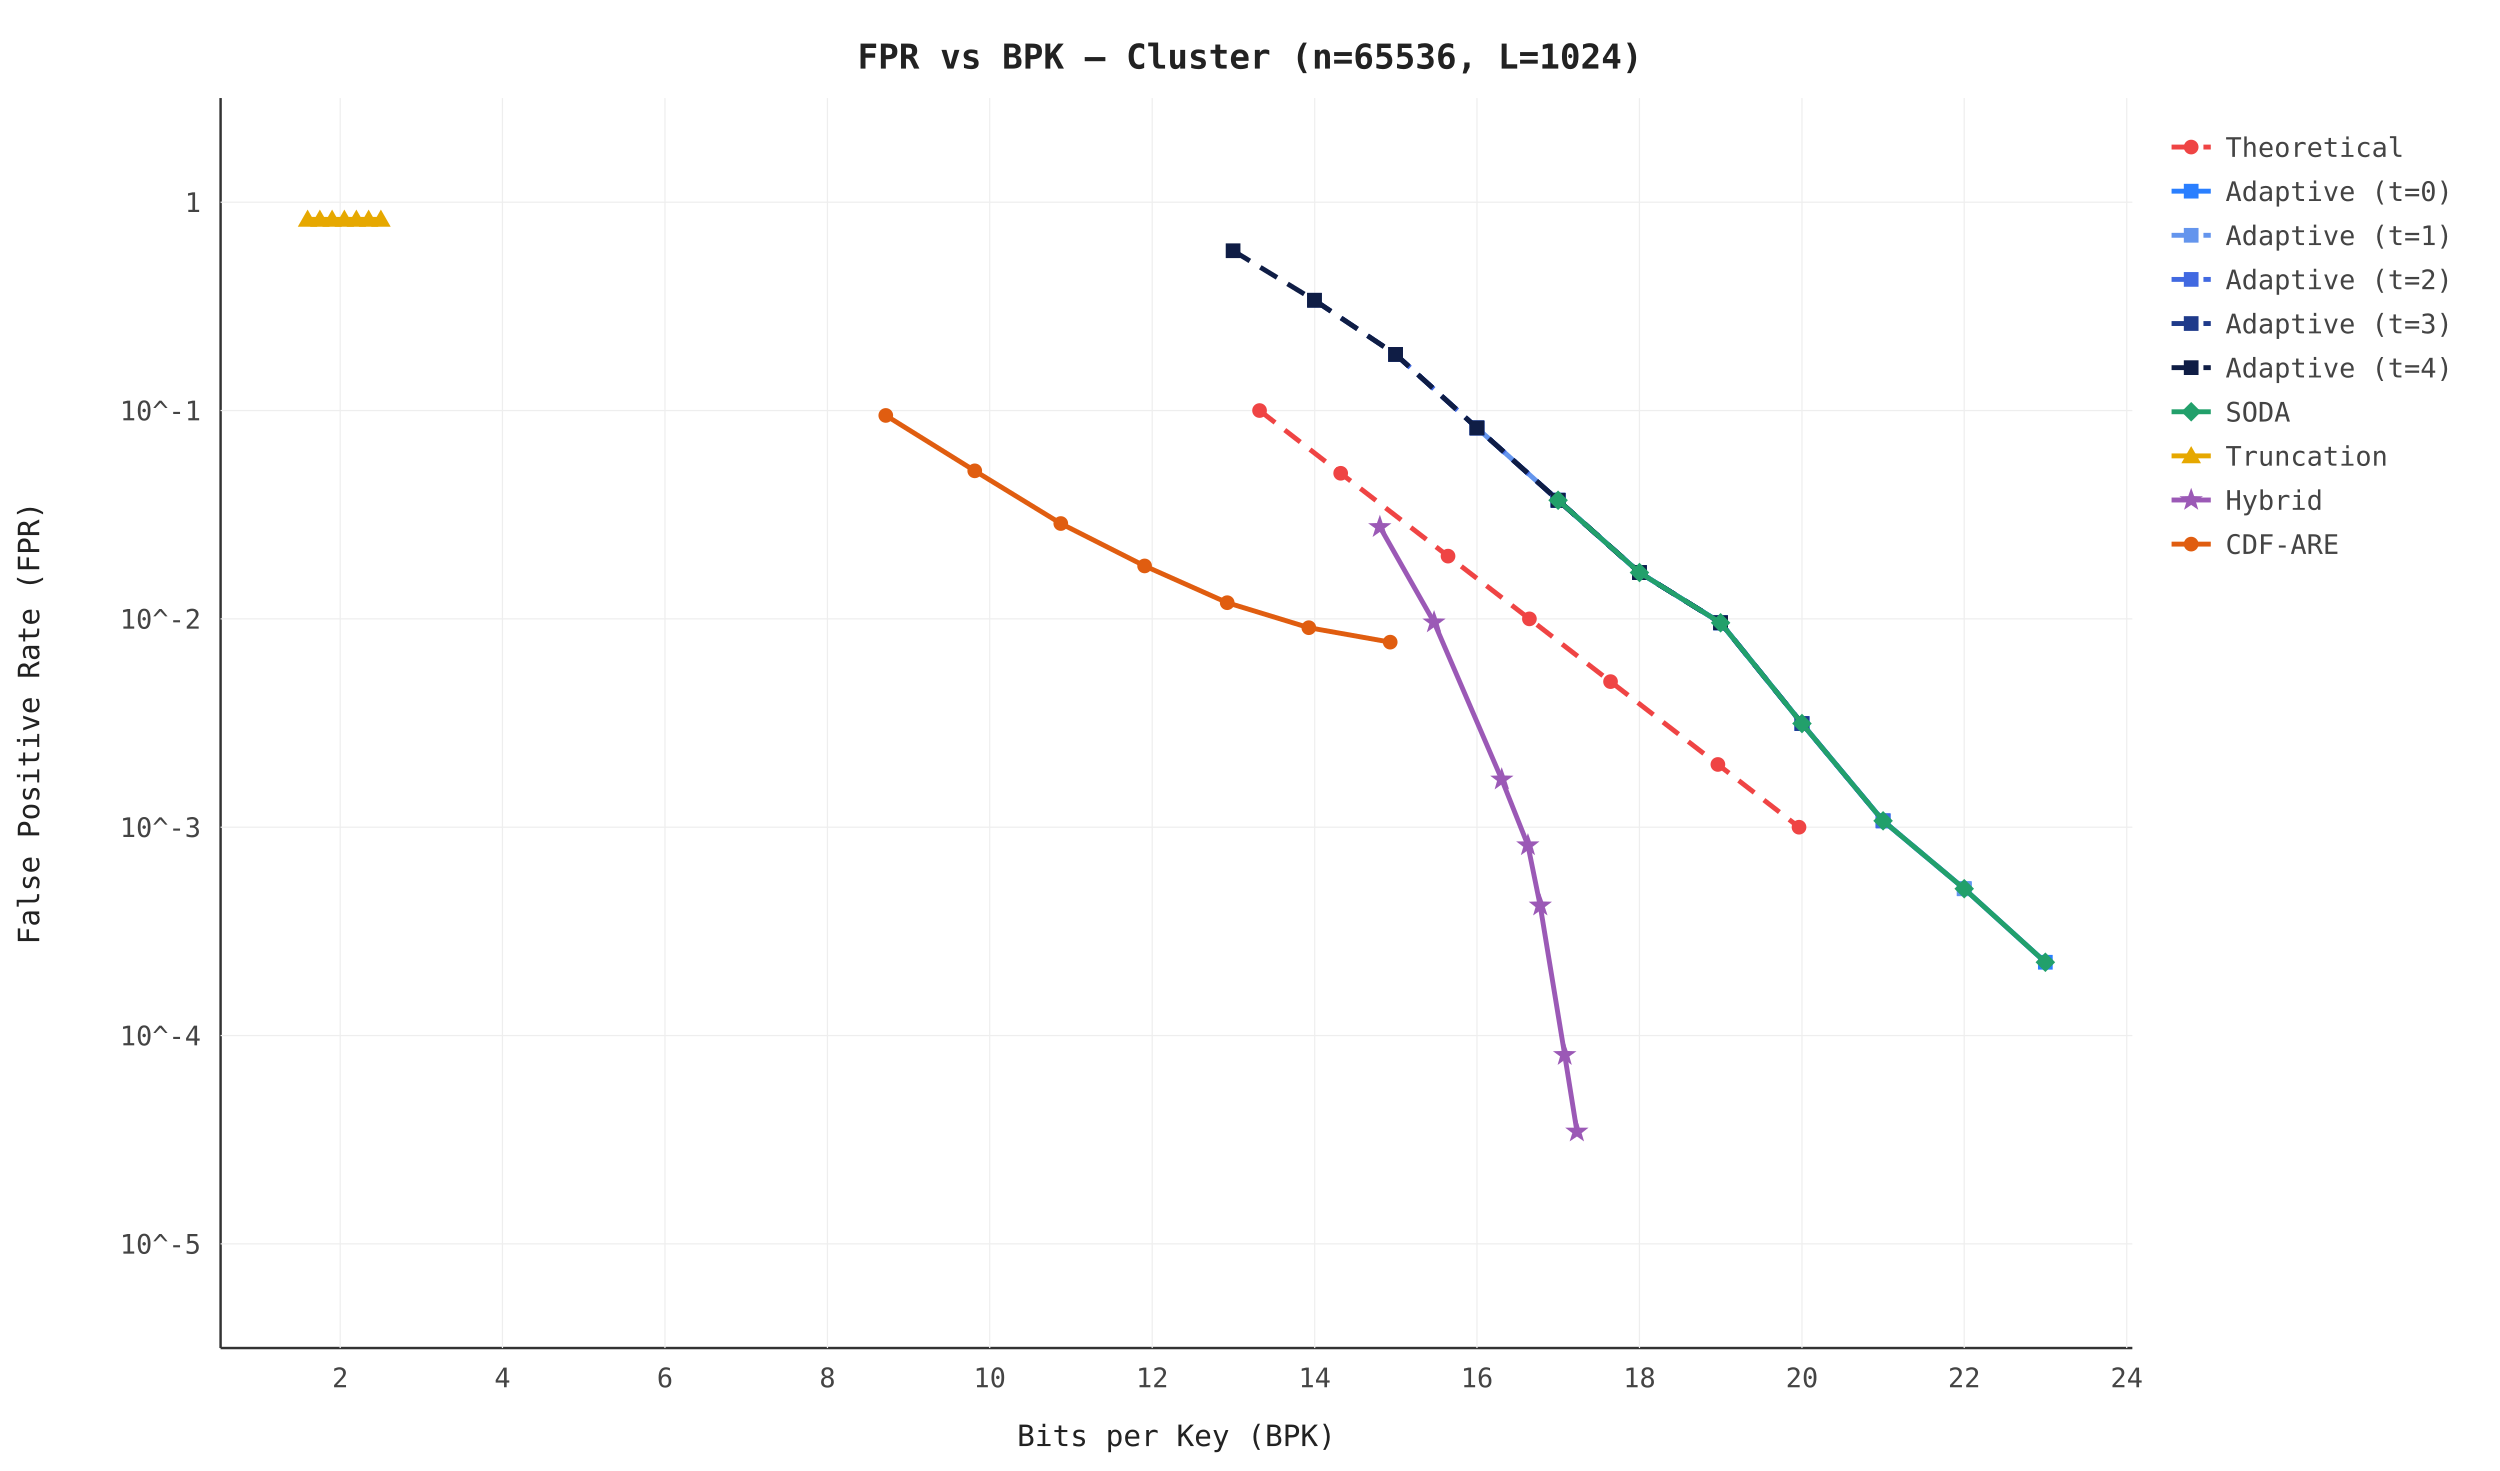
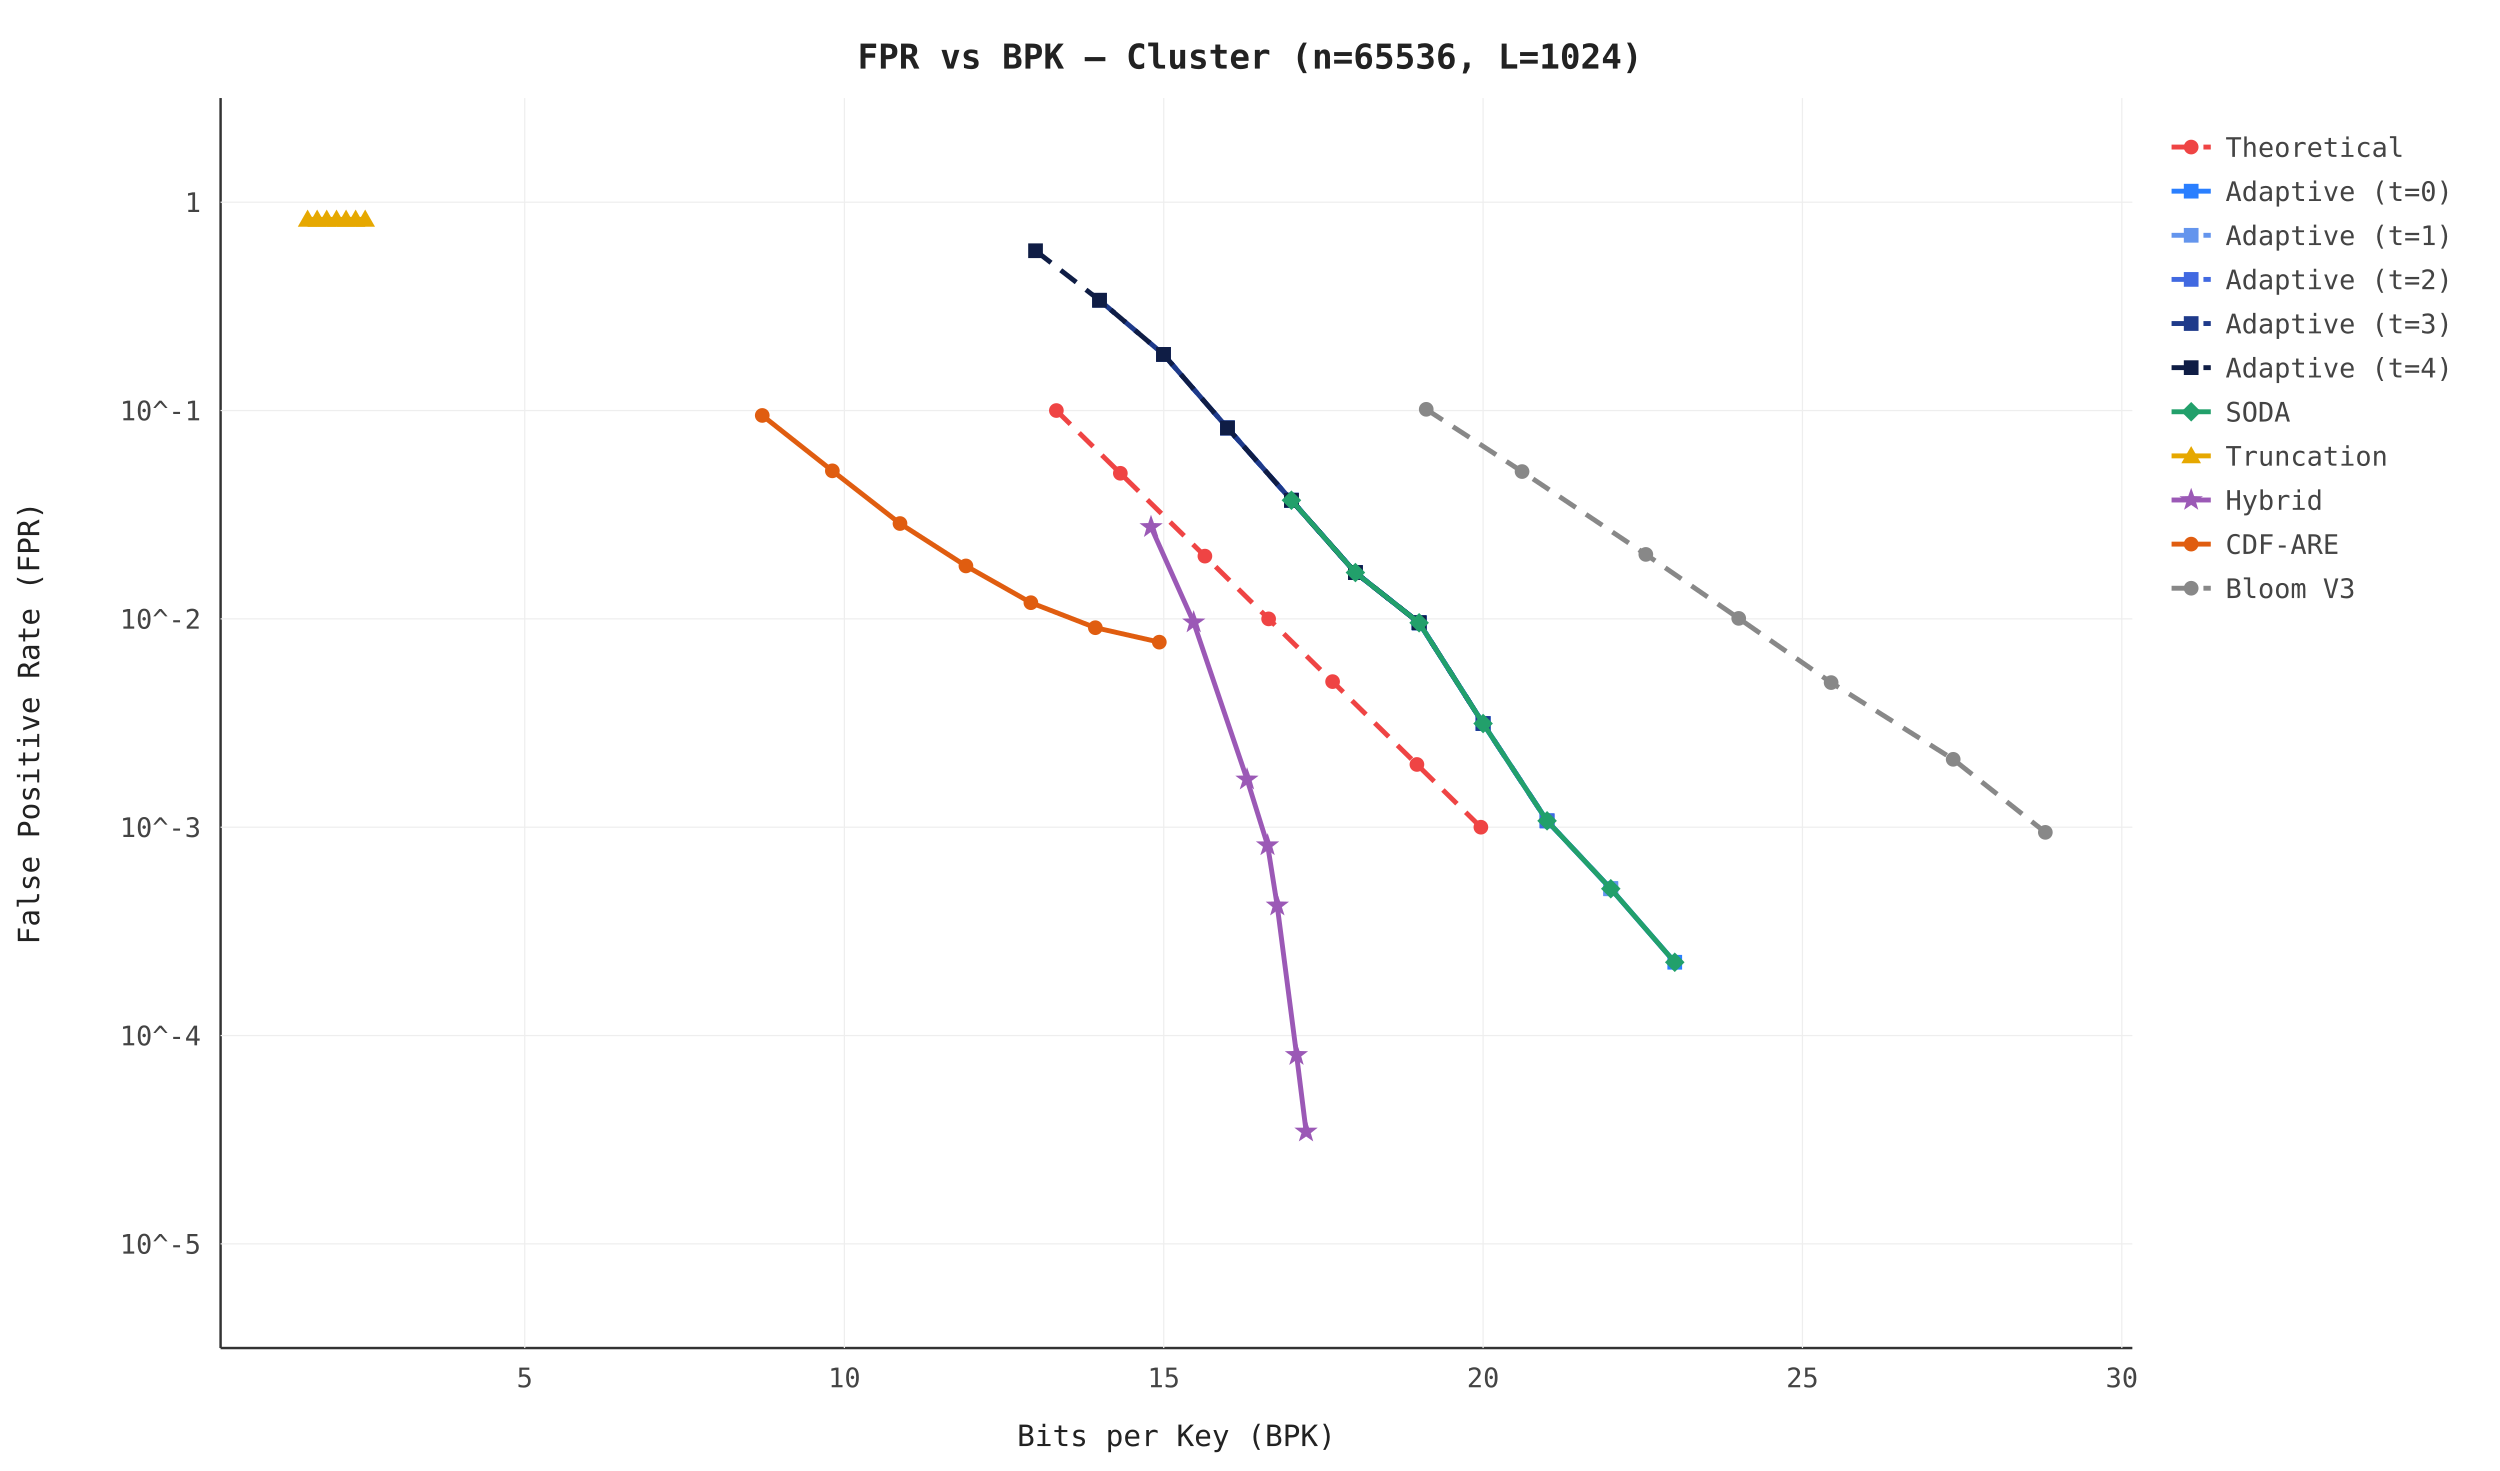
<svg xmlns="http://www.w3.org/2000/svg" width="1020" height="600" viewBox="0 0 1020 600">
  <style>text{font-family:Menlo,Monaco,monospace;font-size:12px;fill:#222} .axis{stroke:#333;stroke-width:1} .grid{stroke:#eee;stroke-width:0.5} .label{font-size:11px;fill:#444}</style>
  <text x="510" y="28" text-anchor="middle" style="font-size:14px;font-weight:bold">FPR vs BPK — Cluster (n=65536, L=1024)</text>
  <line class="axis" x1="90.0" y1="550.0" x2="870.0" y2="550.0" />
  <line class="axis" x1="90.0" y1="40.0" x2="90.0" y2="550.0" />
  <line class="grid" x1="90.0" y1="507.5" x2="870.0" y2="507.5" />
  <text class="label" x="82.0" y="511.5" text-anchor="end">10^-5</text>
  <line class="grid" x1="90.0" y1="422.5" x2="870.0" y2="422.5" />
  <text class="label" x="82.0" y="426.5" text-anchor="end">10^-4</text>
  <line class="grid" x1="90.0" y1="337.5" x2="870.0" y2="337.5" />
  <text class="label" x="82.0" y="341.5" text-anchor="end">10^-3</text>
  <line class="grid" x1="90.0" y1="252.5" x2="870.0" y2="252.5" />
  <text class="label" x="82.0" y="256.5" text-anchor="end">10^-2</text>
  <line class="grid" x1="90.0" y1="167.5" x2="870.0" y2="167.5" />
  <text class="label" x="82.0" y="171.5" text-anchor="end">10^-1</text>
  <line class="grid" x1="90.0" y1="82.5" x2="870.0" y2="82.5" />
  <text class="label" x="82.0" y="86.5" text-anchor="end">1</text>
-   <line class="grid" x1="138.8" y1="40.0" x2="138.8" y2="550.0" />
-   <text class="label" x="138.8" y="566.0" text-anchor="middle">2</text>
-   <line class="grid" x1="205.0" y1="40.0" x2="205.0" y2="550.0" />
-   <text class="label" x="205.0" y="566.0" text-anchor="middle">4</text>
-   <line class="grid" x1="271.3" y1="40.0" x2="271.3" y2="550.0" />
-   <text class="label" x="271.3" y="566.0" text-anchor="middle">6</text>
-   <line class="grid" x1="337.6" y1="40.0" x2="337.6" y2="550.0" />
-   <text class="label" x="337.6" y="566.0" text-anchor="middle">8</text>
-   <line class="grid" x1="403.8" y1="40.0" x2="403.8" y2="550.0" />
-   <text class="label" x="403.8" y="566.0" text-anchor="middle">10</text>
-   <line class="grid" x1="470.1" y1="40.0" x2="470.1" y2="550.0" />
-   <text class="label" x="470.1" y="566.0" text-anchor="middle">12</text>
-   <line class="grid" x1="536.4" y1="40.0" x2="536.4" y2="550.0" />
-   <text class="label" x="536.4" y="566.0" text-anchor="middle">14</text>
-   <line class="grid" x1="602.6" y1="40.0" x2="602.6" y2="550.0" />
-   <text class="label" x="602.6" y="566.0" text-anchor="middle">16</text>
-   <line class="grid" x1="668.9" y1="40.0" x2="668.9" y2="550.0" />
-   <text class="label" x="668.9" y="566.0" text-anchor="middle">18</text>
-   <line class="grid" x1="735.2" y1="40.0" x2="735.2" y2="550.0" />
-   <text class="label" x="735.2" y="566.0" text-anchor="middle">20</text>
-   <line class="grid" x1="801.4" y1="40.0" x2="801.4" y2="550.0" />
-   <text class="label" x="801.4" y="566.0" text-anchor="middle">22</text>
-   <line class="grid" x1="867.7" y1="40.0" x2="867.7" y2="550.0" />
-   <text class="label" x="867.7" y="566.0" text-anchor="middle">24</text>
-   <polyline fill="none" stroke="#ef4444" stroke-width="2" stroke-dasharray="8,5" points="513.9,167.5 547.0,193.1 590.8,226.9 624.0,252.5 657.1,278.1 700.9,311.9 734.0,337.5" />
-   <circle cx="513.9" cy="167.5" r="3" fill="#ef4444" />
-   <circle cx="547.0" cy="193.1" r="3" fill="#ef4444" />
-   <circle cx="590.8" cy="226.9" r="3" fill="#ef4444" />
-   <circle cx="624.0" cy="252.5" r="3" fill="#ef4444" />
-   <circle cx="657.1" cy="278.1" r="3" fill="#ef4444" />
-   <circle cx="700.9" cy="311.9" r="3" fill="#ef4444" />
-   <circle cx="734.0" cy="337.5" r="3" fill="#ef4444" />
-   <polyline fill="none" stroke="#2a7fff" stroke-width="2" points="635.7,204.1 668.9,233.6 702.0,254.1 735.2,295.2 768.3,334.9 801.4,362.6 834.5,392.6" />
-   <rect x="632.7" y="201.1" width="6" height="6" fill="#2a7fff" />
-   <rect x="665.9" y="230.6" width="6" height="6" fill="#2a7fff" />
-   <rect x="699.0" y="251.1" width="6" height="6" fill="#2a7fff" />
-   <rect x="732.2" y="292.2" width="6" height="6" fill="#2a7fff" />
-   <rect x="765.3" y="331.9" width="6" height="6" fill="#2a7fff" />
-   <rect x="798.4" y="359.6" width="6" height="6" fill="#2a7fff" />
-   <rect x="831.5" y="389.6" width="6" height="6" fill="#2a7fff" />
-   <polyline fill="none" stroke="#6495ED" stroke-width="2" stroke-dasharray="8,5" points="602.6,174.6 635.7,204.1 668.9,233.6 702.0,254.1 735.2,295.2 768.3,334.9 801.4,362.6" />
-   <rect x="599.6" y="171.6" width="6" height="6" fill="#6495ED" />
-   <rect x="632.7" y="201.1" width="6" height="6" fill="#6495ED" />
-   <rect x="665.9" y="230.6" width="6" height="6" fill="#6495ED" />
-   <rect x="699.0" y="251.1" width="6" height="6" fill="#6495ED" />
-   <rect x="732.2" y="292.2" width="6" height="6" fill="#6495ED" />
-   <rect x="765.3" y="331.9" width="6" height="6" fill="#6495ED" />
-   <rect x="798.4" y="359.6" width="6" height="6" fill="#6495ED" />
-   <polyline fill="none" stroke="#4169E1" stroke-width="2" stroke-dasharray="8,5" points="569.4,144.6 602.6,174.6 635.7,204.1 668.9,233.6 702.0,254.1 735.2,295.2 768.3,334.9" />
-   <rect x="566.4" y="141.6" width="6" height="6" fill="#4169E1" />
-   <rect x="599.6" y="171.6" width="6" height="6" fill="#4169E1" />
-   <rect x="632.7" y="201.1" width="6" height="6" fill="#4169E1" />
-   <rect x="665.9" y="230.6" width="6" height="6" fill="#4169E1" />
-   <rect x="699.0" y="251.1" width="6" height="6" fill="#4169E1" />
-   <rect x="732.2" y="292.2" width="6" height="6" fill="#4169E1" />
-   <rect x="765.3" y="331.9" width="6" height="6" fill="#4169E1" />
-   <polyline fill="none" stroke="#1E3A8A" stroke-width="2" stroke-dasharray="8,5" points="536.3,122.5 569.4,144.6 602.6,174.6 635.7,204.1 668.9,233.6 702.0,254.1 735.2,295.2" />
-   <rect x="533.3" y="119.5" width="6" height="6" fill="#1E3A8A" />
-   <rect x="566.4" y="141.6" width="6" height="6" fill="#1E3A8A" />
-   <rect x="599.6" y="171.6" width="6" height="6" fill="#1E3A8A" />
-   <rect x="632.7" y="201.1" width="6" height="6" fill="#1E3A8A" />
-   <rect x="665.9" y="230.6" width="6" height="6" fill="#1E3A8A" />
-   <rect x="699.0" y="251.1" width="6" height="6" fill="#1E3A8A" />
-   <rect x="732.2" y="292.2" width="6" height="6" fill="#1E3A8A" />
-   <polyline fill="none" stroke="#0F1D45" stroke-width="2" stroke-dasharray="8,5" points="503.1,102.3 536.3,122.5 569.4,144.6 602.6,174.6 635.7,204.1 668.9,233.6 702.0,254.1" />
-   <rect x="500.1" y="99.3" width="6" height="6" fill="#0F1D45" />
-   <rect x="533.3" y="119.5" width="6" height="6" fill="#0F1D45" />
-   <rect x="566.4" y="141.6" width="6" height="6" fill="#0F1D45" />
-   <rect x="599.6" y="171.6" width="6" height="6" fill="#0F1D45" />
-   <rect x="632.7" y="201.1" width="6" height="6" fill="#0F1D45" />
-   <rect x="665.9" y="230.6" width="6" height="6" fill="#0F1D45" />
-   <rect x="699.0" y="251.1" width="6" height="6" fill="#0F1D45" />
-   <polyline fill="none" stroke="#22a06b" stroke-width="2" points="635.7,204.1 668.9,233.6 702.0,254.1 735.2,295.2 768.3,334.9 801.4,362.6 834.5,392.6" />
-   <polygon points="635.7,200.1 639.7,204.1 635.7,208.1 631.7,204.1" fill="#22a06b" />
-   <polygon points="668.9,229.6 672.9,233.6 668.9,237.6 664.9,233.6" fill="#22a06b" />
-   <polygon points="702.0,250.1 706.0,254.1 702.0,258.1 698.0,254.1" fill="#22a06b" />
-   <polygon points="735.2,291.2 739.2,295.2 735.2,299.2 731.2,295.2" fill="#22a06b" />
-   <polygon points="768.3,330.9 772.3,334.9 768.3,338.9 764.3,334.9" fill="#22a06b" />
-   <polygon points="801.4,358.6 805.4,362.6 801.4,366.6 797.4,362.6" fill="#22a06b" />
-   <polygon points="834.5,388.6 838.5,392.6 834.5,396.6 830.5,392.6" fill="#22a06b" />
-   <polyline fill="none" stroke="#e6a800" stroke-width="2" points="125.5,89.5 130.5,89.5 135.5,89.5 140.5,89.5 145.4,89.5 150.4,89.5 155.4,89.5" />
+   <line class="grid" x1="214.1" y1="40.0" x2="214.1" y2="550.0" />
+   <text class="label" x="214.1" y="566.0" text-anchor="middle">5</text>
+   <line class="grid" x1="344.5" y1="40.0" x2="344.5" y2="550.0" />
+   <text class="label" x="344.5" y="566.0" text-anchor="middle">10</text>
+   <line class="grid" x1="474.8" y1="40.0" x2="474.8" y2="550.0" />
+   <text class="label" x="474.8" y="566.0" text-anchor="middle">15</text>
+   <line class="grid" x1="605.1" y1="40.0" x2="605.1" y2="550.0" />
+   <text class="label" x="605.1" y="566.0" text-anchor="middle">20</text>
+   <line class="grid" x1="735.4" y1="40.0" x2="735.4" y2="550.0" />
+   <text class="label" x="735.4" y="566.0" text-anchor="middle">25</text>
+   <line class="grid" x1="865.7" y1="40.0" x2="865.7" y2="550.0" />
+   <text class="label" x="865.7" y="566.0" text-anchor="middle">30</text>
+   <polyline fill="none" stroke="#ef4444" stroke-width="2" stroke-dasharray="8,5" points="431.0,167.5 457.1,193.1 491.6,226.9 517.6,252.5 543.7,278.1 578.1,311.9 604.2,337.5" />
+   <circle cx="431.0" cy="167.5" r="3" fill="#ef4444" />
+   <circle cx="457.1" cy="193.1" r="3" fill="#ef4444" />
+   <circle cx="491.6" cy="226.9" r="3" fill="#ef4444" />
+   <circle cx="517.6" cy="252.5" r="3" fill="#ef4444" />
+   <circle cx="543.7" cy="278.1" r="3" fill="#ef4444" />
+   <circle cx="578.1" cy="311.9" r="3" fill="#ef4444" />
+   <circle cx="604.2" cy="337.5" r="3" fill="#ef4444" />
+   <polyline fill="none" stroke="#2a7fff" stroke-width="2" points="526.9,204.1 553.0,233.6 579.0,254.1 605.1,295.2 631.2,334.9 657.2,362.6 683.3,392.6" />
+   <rect x="523.9" y="201.1" width="6" height="6" fill="#2a7fff" />
+   <rect x="550.0" y="230.6" width="6" height="6" fill="#2a7fff" />
+   <rect x="576.0" y="251.1" width="6" height="6" fill="#2a7fff" />
+   <rect x="602.1" y="292.2" width="6" height="6" fill="#2a7fff" />
+   <rect x="628.2" y="331.9" width="6" height="6" fill="#2a7fff" />
+   <rect x="654.2" y="359.6" width="6" height="6" fill="#2a7fff" />
+   <rect x="680.3" y="389.6" width="6" height="6" fill="#2a7fff" />
+   <polyline fill="none" stroke="#6495ED" stroke-width="2" stroke-dasharray="8,5" points="500.8,174.6 526.9,204.1 553.0,233.6 579.0,254.1 605.1,295.2 631.2,334.9 657.2,362.6" />
+   <rect x="497.8" y="171.6" width="6" height="6" fill="#6495ED" />
+   <rect x="523.9" y="201.1" width="6" height="6" fill="#6495ED" />
+   <rect x="550.0" y="230.6" width="6" height="6" fill="#6495ED" />
+   <rect x="576.0" y="251.1" width="6" height="6" fill="#6495ED" />
+   <rect x="602.1" y="292.2" width="6" height="6" fill="#6495ED" />
+   <rect x="628.2" y="331.9" width="6" height="6" fill="#6495ED" />
+   <rect x="654.2" y="359.6" width="6" height="6" fill="#6495ED" />
+   <polyline fill="none" stroke="#4169E1" stroke-width="2" stroke-dasharray="8,5" points="474.7,144.6 500.8,174.6 526.9,204.1 553.0,233.6 579.0,254.1 605.1,295.2 631.2,334.9" />
+   <rect x="471.7" y="141.6" width="6" height="6" fill="#4169E1" />
+   <rect x="497.8" y="171.6" width="6" height="6" fill="#4169E1" />
+   <rect x="523.9" y="201.1" width="6" height="6" fill="#4169E1" />
+   <rect x="550.0" y="230.6" width="6" height="6" fill="#4169E1" />
+   <rect x="576.0" y="251.1" width="6" height="6" fill="#4169E1" />
+   <rect x="602.1" y="292.2" width="6" height="6" fill="#4169E1" />
+   <rect x="628.2" y="331.9" width="6" height="6" fill="#4169E1" />
+   <polyline fill="none" stroke="#1E3A8A" stroke-width="2" stroke-dasharray="8,5" points="448.6,122.5 474.7,144.6 500.8,174.6 526.9,204.1 553.0,233.6 579.0,254.1 605.1,295.2" />
+   <rect x="445.6" y="119.5" width="6" height="6" fill="#1E3A8A" />
+   <rect x="471.7" y="141.6" width="6" height="6" fill="#1E3A8A" />
+   <rect x="497.8" y="171.6" width="6" height="6" fill="#1E3A8A" />
+   <rect x="523.9" y="201.1" width="6" height="6" fill="#1E3A8A" />
+   <rect x="550.0" y="230.6" width="6" height="6" fill="#1E3A8A" />
+   <rect x="576.0" y="251.1" width="6" height="6" fill="#1E3A8A" />
+   <rect x="602.1" y="292.2" width="6" height="6" fill="#1E3A8A" />
+   <polyline fill="none" stroke="#0F1D45" stroke-width="2" stroke-dasharray="8,5" points="422.5,102.3 448.6,122.5 474.7,144.6 500.8,174.6 526.9,204.1 553.0,233.6 579.0,254.1" />
+   <rect x="419.5" y="99.3" width="6" height="6" fill="#0F1D45" />
+   <rect x="445.6" y="119.5" width="6" height="6" fill="#0F1D45" />
+   <rect x="471.7" y="141.6" width="6" height="6" fill="#0F1D45" />
+   <rect x="497.8" y="171.6" width="6" height="6" fill="#0F1D45" />
+   <rect x="523.9" y="201.1" width="6" height="6" fill="#0F1D45" />
+   <rect x="550.0" y="230.6" width="6" height="6" fill="#0F1D45" />
+   <rect x="576.0" y="251.1" width="6" height="6" fill="#0F1D45" />
+   <polyline fill="none" stroke="#22a06b" stroke-width="2" points="526.9,204.1 553.0,233.6 579.0,254.1 605.1,295.2 631.2,334.9 657.2,362.6 683.3,392.6" />
+   <polygon points="526.9,200.1 530.9,204.1 526.9,208.1 522.9,204.1" fill="#22a06b" />
+   <polygon points="553.0,229.6 557.0,233.6 553.0,237.6 549.0,233.6" fill="#22a06b" />
+   <polygon points="579.0,250.1 583.0,254.1 579.0,258.1 575.0,254.1" fill="#22a06b" />
+   <polygon points="605.1,291.2 609.1,295.2 605.1,299.2 601.1,295.2" fill="#22a06b" />
+   <polygon points="631.2,330.9 635.2,334.9 631.2,338.9 627.2,334.9" fill="#22a06b" />
+   <polygon points="657.2,358.6 661.2,362.6 657.2,366.6 653.2,362.6" fill="#22a06b" />
+   <polygon points="683.3,388.6 687.3,392.6 683.3,396.6 679.3,392.6" fill="#22a06b" />
+   <polyline fill="none" stroke="#e6a800" stroke-width="2" points="125.5,89.5 129.4,89.5 133.3,89.5 137.3,89.5 141.2,89.5 145.1,89.5 149.0,89.5" />
  <polygon points="125.5,85.5 129.5,92.5 121.5,92.5" fill="#e6a800" />
-   <polygon points="130.5,85.5 134.5,92.5 126.5,92.5" fill="#e6a800" />
-   <polygon points="135.5,85.5 139.5,92.5 131.5,92.5" fill="#e6a800" />
-   <polygon points="140.5,85.5 144.5,92.5 136.5,92.5" fill="#e6a800" />
-   <polygon points="145.4,85.5 149.4,92.5 141.4,92.5" fill="#e6a800" />
-   <polygon points="150.4,85.5 154.4,92.5 146.4,92.5" fill="#e6a800" />
-   <polygon points="155.4,85.5 159.4,92.5 151.4,92.5" fill="#e6a800" />
-   <polyline fill="none" stroke="#9b59b6" stroke-width="2" points="563.0,215.0 585.1,253.9 612.7,318.0 623.4,344.9 628.4,369.5 638.4,430.4 643.4,461.7" />
-   <polygon points="563.0,210.0 561.8,213.4 558.2,213.5 561.1,215.6 560.0,219.1 563.0,217.0 565.9,219.1 564.9,215.6 567.7,213.5 564.1,213.4" fill="#9b59b6" />
-   <polygon points="585.1,248.9 583.9,252.3 580.3,252.4 583.2,254.5 582.1,258.0 585.1,255.9 588.0,258.0 587.0,254.5 589.8,252.4 586.3,252.3" fill="#9b59b6" />
-   <polygon points="612.7,313.0 611.5,316.4 608.0,316.5 610.8,318.6 609.8,322.1 612.7,320.0 615.7,322.1 614.6,318.6 617.5,316.5 613.9,316.4" fill="#9b59b6" />
-   <polygon points="623.4,339.9 622.2,343.3 618.6,343.3 621.5,345.5 620.5,348.9 623.4,346.9 626.3,348.9 625.3,345.5 628.1,343.3 624.6,343.3" fill="#9b59b6" />
-   <polygon points="628.4,364.5 627.2,367.8 623.7,367.9 626.5,370.1 625.5,373.5 628.4,371.5 631.4,373.5 630.3,370.1 633.2,367.9 629.6,367.8" fill="#9b59b6" />
-   <polygon points="638.4,425.4 637.2,428.8 633.6,428.9 636.5,431.0 635.5,434.5 638.4,432.4 641.3,434.5 640.3,431.0 643.2,428.9 639.6,428.8" fill="#9b59b6" />
-   <polygon points="643.4,456.7 642.2,460.1 638.6,460.1 641.5,462.3 640.4,465.7 643.4,463.7 646.3,465.7 645.3,462.3 648.1,460.1 644.5,460.1" fill="#9b59b6" />
-   <polyline fill="none" stroke="#e05d10" stroke-width="2" points="361.4,169.5 397.7,192.1 432.8,213.6 467.0,230.9 500.7,245.9 534.0,256.1 567.2,262.0" />
-   <circle cx="361.4" cy="169.5" r="3" fill="#e05d10" />
-   <circle cx="397.7" cy="192.1" r="3" fill="#e05d10" />
-   <circle cx="432.8" cy="213.6" r="3" fill="#e05d10" />
-   <circle cx="467.0" cy="230.9" r="3" fill="#e05d10" />
-   <circle cx="500.7" cy="245.9" r="3" fill="#e05d10" />
-   <circle cx="534.0" cy="256.1" r="3" fill="#e05d10" />
-   <circle cx="567.2" cy="262.0" r="3" fill="#e05d10" />
+   <polygon points="129.4,85.5 133.4,92.5 125.4,92.5" fill="#e6a800" />
+   <polygon points="133.3,85.5 137.3,92.5 129.3,92.5" fill="#e6a800" />
+   <polygon points="137.3,85.5 141.3,92.5 133.3,92.5" fill="#e6a800" />
+   <polygon points="141.2,85.5 145.2,92.5 137.2,92.5" fill="#e6a800" />
+   <polygon points="145.1,85.5 149.1,92.5 141.1,92.5" fill="#e6a800" />
+   <polygon points="149.0,85.5 153.0,92.5 145.0,92.5" fill="#e6a800" />
+   <polyline fill="none" stroke="#9b59b6" stroke-width="2" points="469.6,215.0 487.0,253.9 508.8,318.0 517.2,344.9 521.1,369.5 529.0,430.4 532.9,461.7" />
+   <polygon points="469.6,210.0 468.5,213.4 464.9,213.5 467.7,215.6 466.7,219.1 469.6,217.0 472.6,219.1 471.5,215.6 474.4,213.5 470.8,213.4" fill="#9b59b6" />
+   <polygon points="487.0,248.9 485.9,252.3 482.3,252.4 485.1,254.5 484.1,258.0 487.0,255.9 490.0,258.0 488.9,254.5 491.8,252.4 488.2,252.3" fill="#9b59b6" />
+   <polygon points="508.8,313.0 507.6,316.4 504.0,316.5 506.9,318.6 505.8,322.1 508.8,320.0 511.7,322.1 510.7,318.6 513.5,316.5 510.0,316.4" fill="#9b59b6" />
+   <polygon points="517.2,339.9 516.0,343.3 512.4,343.3 515.3,345.5 514.2,348.9 517.2,346.9 520.1,348.9 519.1,345.5 521.9,343.3 518.3,343.3" fill="#9b59b6" />
+   <polygon points="521.1,364.5 520.0,367.8 516.4,367.9 519.2,370.1 518.2,373.5 521.1,371.5 524.1,373.5 523.0,370.1 525.9,367.9 522.3,367.8" fill="#9b59b6" />
+   <polygon points="529.0,425.4 527.8,428.8 524.2,428.9 527.1,431.0 526.0,434.5 529.0,432.4 531.9,434.5 530.9,431.0 533.7,428.9 530.2,428.8" fill="#9b59b6" />
+   <polygon points="532.9,456.7 531.7,460.1 528.1,460.1 531.0,462.3 529.9,465.7 532.9,463.7 535.8,465.7 534.8,462.3 537.6,460.1 534.1,460.1" fill="#9b59b6" />
+   <polyline fill="none" stroke="#e05d10" stroke-width="2" points="311.0,169.5 339.6,192.1 367.2,213.6 394.1,230.9 420.6,245.9 446.9,256.1 473.0,262.0" />
+   <circle cx="311.0" cy="169.5" r="3" fill="#e05d10" />
+   <circle cx="339.6" cy="192.1" r="3" fill="#e05d10" />
+   <circle cx="367.2" cy="213.6" r="3" fill="#e05d10" />
+   <circle cx="394.1" cy="230.9" r="3" fill="#e05d10" />
+   <circle cx="420.6" cy="245.9" r="3" fill="#e05d10" />
+   <circle cx="446.9" cy="256.1" r="3" fill="#e05d10" />
+   <circle cx="473.0" cy="262.0" r="3" fill="#e05d10" />
+   <polyline fill="none" stroke="#888888" stroke-width="2" stroke-dasharray="8,5" points="581.9,167.0 621.0,192.4 671.5,226.2 709.4,252.3 747.1,278.5 796.9,309.8 834.5,339.6" />
+   <circle cx="581.9" cy="167.0" r="3" fill="#888888" />
+   <circle cx="621.0" cy="192.4" r="3" fill="#888888" />
+   <circle cx="671.5" cy="226.2" r="3" fill="#888888" />
+   <circle cx="709.4" cy="252.3" r="3" fill="#888888" />
+   <circle cx="747.1" cy="278.5" r="3" fill="#888888" />
+   <circle cx="796.9" cy="309.8" r="3" fill="#888888" />
+   <circle cx="834.5" cy="339.6" r="3" fill="#888888" />
  <line x1="886" y1="60" x2="902" y2="60" stroke="#ef4444" stroke-width="2" stroke-dasharray="8,5" />
  <circle cx="894.0" cy="60.0" r="3" fill="#ef4444" />
  <text class="label" x="908" y="64">Theoretical</text>
  <line x1="886" y1="78" x2="902" y2="78" stroke="#2a7fff" stroke-width="2" />
  <rect x="891.0" y="75.0" width="6" height="6" fill="#2a7fff" />
  <text class="label" x="908" y="82">Adaptive (t=0)</text>
  <line x1="886" y1="96" x2="902" y2="96" stroke="#6495ED" stroke-width="2" stroke-dasharray="8,5" />
  <rect x="891.0" y="93.0" width="6" height="6" fill="#6495ED" />
  <text class="label" x="908" y="100">Adaptive (t=1)</text>
  <line x1="886" y1="114" x2="902" y2="114" stroke="#4169E1" stroke-width="2" stroke-dasharray="8,5" />
  <rect x="891.0" y="111.0" width="6" height="6" fill="#4169E1" />
  <text class="label" x="908" y="118">Adaptive (t=2)</text>
  <line x1="886" y1="132" x2="902" y2="132" stroke="#1E3A8A" stroke-width="2" stroke-dasharray="8,5" />
  <rect x="891.0" y="129.0" width="6" height="6" fill="#1E3A8A" />
  <text class="label" x="908" y="136">Adaptive (t=3)</text>
  <line x1="886" y1="150" x2="902" y2="150" stroke="#0F1D45" stroke-width="2" stroke-dasharray="8,5" />
  <rect x="891.0" y="147.0" width="6" height="6" fill="#0F1D45" />
  <text class="label" x="908" y="154">Adaptive (t=4)</text>
  <line x1="886" y1="168" x2="902" y2="168" stroke="#22a06b" stroke-width="2" />
  <polygon points="894.0,164.0 898.0,168.0 894.0,172.0 890.0,168.0" fill="#22a06b" />
  <text class="label" x="908" y="172">SODA</text>
  <line x1="886" y1="186" x2="902" y2="186" stroke="#e6a800" stroke-width="2" />
  <polygon points="894.0,182.0 898.0,189.0 890.0,189.0" fill="#e6a800" />
  <text class="label" x="908" y="190">Truncation</text>
  <line x1="886" y1="204" x2="902" y2="204" stroke="#9b59b6" stroke-width="2" />
  <polygon points="894.0,199.0 892.8,202.4 889.2,202.5 892.1,204.6 891.1,208.0 894.0,206.0 896.9,208.0 895.9,204.6 898.8,202.5 895.2,202.4" fill="#9b59b6" />
  <text class="label" x="908" y="208">Hybrid</text>
  <line x1="886" y1="222" x2="902" y2="222" stroke="#e05d10" stroke-width="2" />
  <circle cx="894.0" cy="222.0" r="3" fill="#e05d10" />
  <text class="label" x="908" y="226">CDF-ARE</text>
+   <line x1="886" y1="240" x2="902" y2="240" stroke="#888888" stroke-width="2" stroke-dasharray="8,5" />
+   <circle cx="894.0" cy="240.0" r="3" fill="#888888" />
+   <text class="label" x="908" y="244">Bloom V3</text>
  <text x="480" y="590" text-anchor="middle">Bits per Key (BPK)</text>
  <text transform="translate(16,295) rotate(-90)" text-anchor="middle">False Positive Rate (FPR)</text>
</svg>
